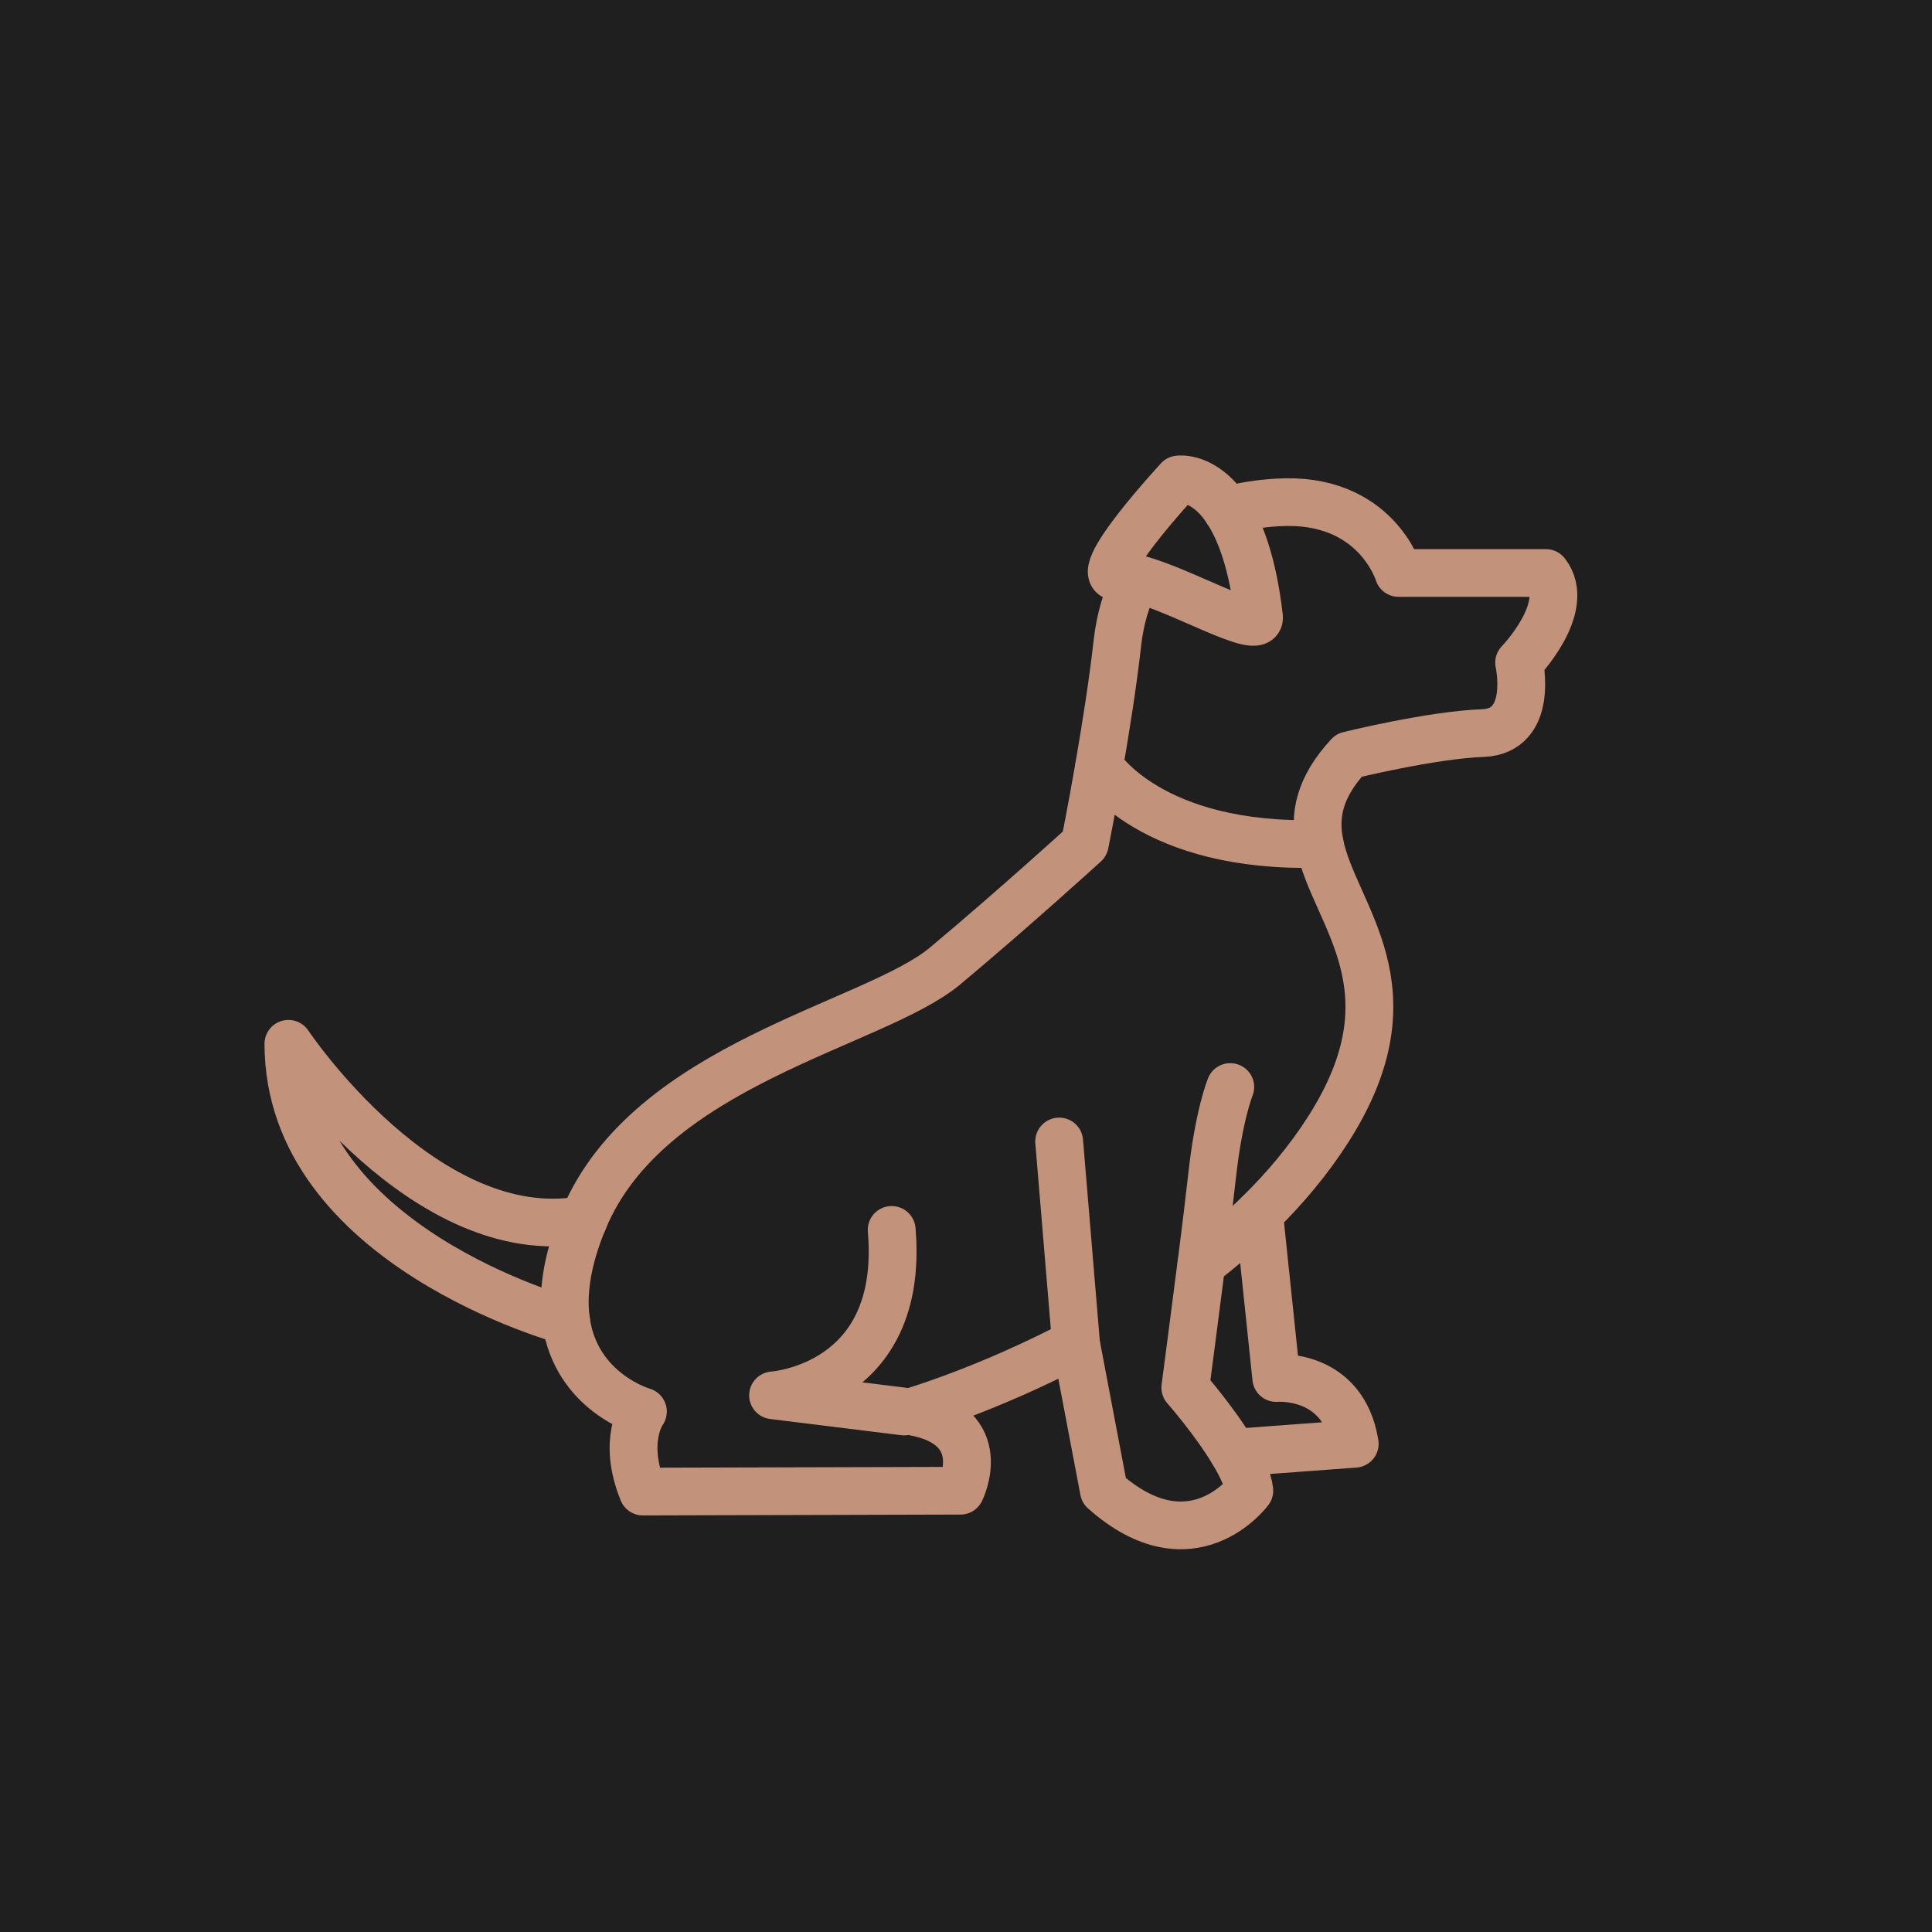
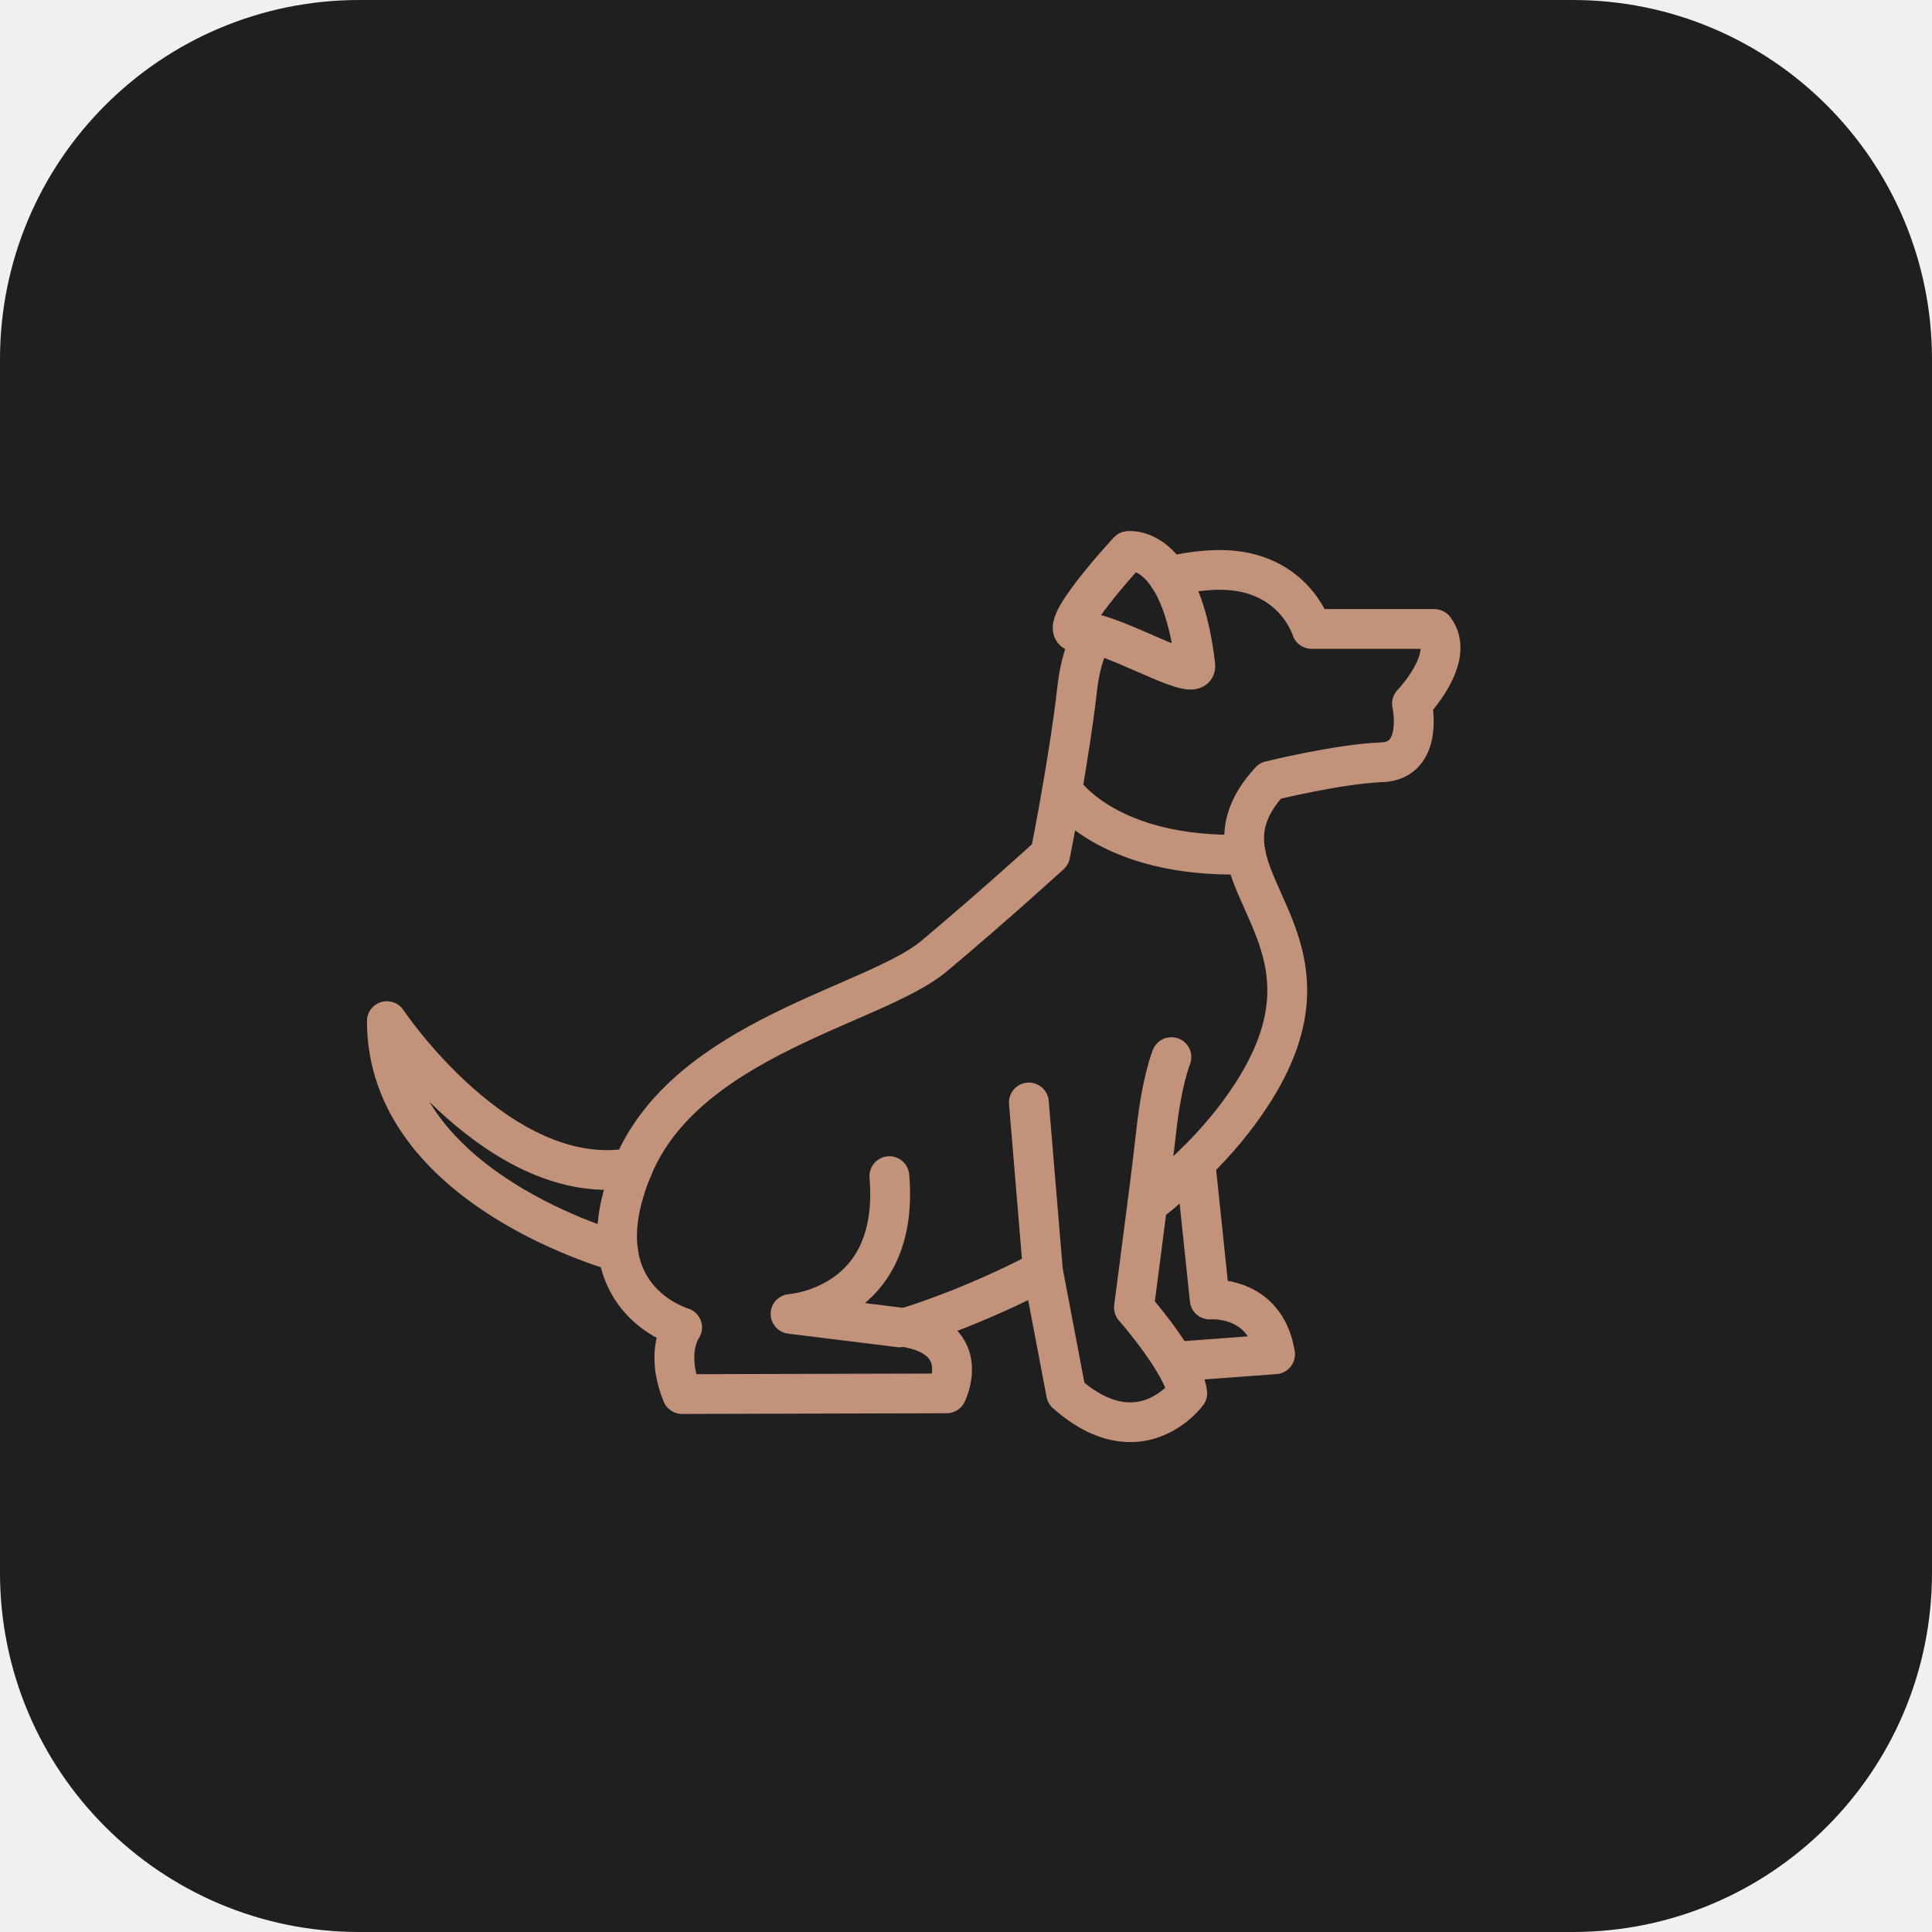
- <svg xmlns="http://www.w3.org/2000/svg" xmlns:ns1="http://www.openswatchbook.org/uri/2009/osb" width="135.467mm" height="135.467mm" viewBox="0 0 135.467 135.467" version="1.1" id="svg907">
+ <svg xmlns="http://www.w3.org/2000/svg" xmlns:ns1="http://www.openswatchbook.org/uri/2009/osb" width="114.3mm" height="114.3mm" viewBox="0 0 114.3 114.3" version="1.1" id="svg907">
  <defs id="defs901">
    <linearGradient id="linearGradient3629" ns1:paint="solid">
      <stop style="stop-color:#634d95;stop-opacity:1;" offset="0" id="stop3627" />
    </linearGradient>
  </defs>
  <g id="layer1" transform="translate(13.82504,-39.54463)">
-     <rect style="fill:#1f1f1f;fill-opacity:1;stroke:none;stroke-width:1.785;stroke-linecap:round;stroke-linejoin:round;stroke-miterlimit:4;stroke-dasharray:none;stroke-opacity:1;paint-order:fill markers stroke" id="rect1706" width="135.467" height="135.467" x="-13.825" y="39.545" rx="21.255" ry="0" />
-     <g id="g1704" transform="matrix(0.06706627,0,0,0.06688995,4.722079,71.49258)" style="stroke:#c2927b;stroke-opacity:1">
+     <rect style="fill:#1f1f1f;fill-opacity:1;stroke:none;stroke-width:1.506;stroke-linecap:round;stroke-linejoin:round;stroke-miterlimit:4;stroke-dasharray:none;stroke-opacity:1;paint-order:fill markers stroke" id="rect1706" width="114.3" height="114.3" x="-13.825" y="39.545" rx="21.255" ry="21.255" />
+     <g id="g1704" transform="matrix(0.04713471,0,0,0.04701079,7.884627,70.97064)" style="stroke:#c2927b;stroke-opacity:1">
      <path class="st0" d="m 333.7,800.93 c -18.1,43.7 -22.2,78.4 -18.4,105.8 0,0 -290.3,-78.6 -290.3,-290.3 0.1,0.1 142.8,214.7 308.7,184.5 z M 1006.3,57.43 c -24,-36.4 -50.6,-32.4 -50.6,-32.4 0,0 -98,106 -62,102 4.8,-0.5 11,0.3 18,2 46,11.2 130.5,61.8 128,40 -6.6,-56.3 -19.6,-90.7 -33.4,-111.6 z M 891.7,196.93 c -4.6,41.4 -12.2,89.1 -19,128.6 0,0 53.7,86.5 230.4,81.3 -5.9,-29.4 -0.7,-58.9 30.6,-92.8 0,0 86,-21.3 140,-23.3 54,-2 38,-73.8 38,-73.8 0,0 56,-58 28,-94 h -154 c 0,0 -24,-80 -126,-74 -19.5,1.1 -37.3,4 -53.4,8.4 13.8,21 26.8,55.3 33.4,111.6 2.5,21.8 -82,-28.8 -128,-40 -10.4,19.4 -17.1,42.2 -20,68 z m 166,770 -18,-172.2 c -19.1,18.8 -39.4,36.2 -60.2,52.3 -8.1,63.9 -16.8,129.9 -16.8,129.9 0,0 30.6,34.9 50.4,68.3 l 126.5,-9.4 c -11.9,-75.1 -81.9,-68.9 -81.9,-68.9 z m -180,118 c 92,82 152,0 152,0 -1.2,-10.9 -7.8,-25.2 -16.5,-39.7 -19.9,-33.4 -50.4,-68.3 -50.4,-68.3 0,0 8.8,-66 16.8,-129.9 20.8,-16.1 41.1,-33.5 60.2,-52.3 26.9,-26.5 51.5,-55.7 72,-87.8 95.1,-148.9 6.5,-224.3 -8.6,-300 -176.7,5.1 -230.4,-81.3 -230.4,-81.3 -8,46.4 -15,81.3 -15,81.3 0,0 -72,65.9 -146,128 -74,62.1 -310,102.1 -378,266.1 -18.1,43.7 -22.2,78.4 -18.4,105.8 10.5,75.3 80.4,95.2 80.4,95.2 0,0 -22,29.9 0,83.9 l 332,-0.9 c 0,0 34,-67.9 -50,-83 0,0 77.3,-22.6 170.7,-71.7 z" id="Layer_6" style="fill:none;fill-opacity:1;stroke:#c2927b;stroke-opacity:1" />
      <g id="STROKES" transform="translate(-273.7,-386.8696)" style="stroke:#c2927b;stroke-opacity:1">
        <g id="XMLID_1_" style="stroke:#c2927b;stroke-opacity:1">
          <path class="st1" d="m 1280,444.3 c 16.1,-4.4 33.9,-7.3 53.4,-8.4 102,-6 126,74 126,74 h 154 c 28,36 -28,94 -28,94 0,0 16,71.8 -38,73.8 -54,2 -140,23.3 -140,23.3 -31.3,33.9 -36.5,63.4 -30.6,92.8 15.2,75.8 103.7,151.2 8.6,300 -20.5,32.1 -45.1,61.3 -72,87.8 -19.1,18.8 -39.4,36.2 -60.2,52.3 -8.1,63.9 -16.8,129.9 -16.8,129.9 0,0 30.6,34.9 50.4,68.3 8.7,14.5 15.3,28.8 16.5,39.7 0,0 -60,82 -152,0 L 1122,1317.2 c -93.4,49.1 -170.7,71.7 -170.7,71.7 84,15 50,83 50,83 l -332,0.9 c -22,-54 0,-83.9 0,-83.9 0,0 -69.9,-19.9 -80.4,-95.2 -3.8,-27.4 0.2,-62.1 18.4,-105.8 68,-164 304,-204 378,-266.1 74,-62.1 146,-128 146,-128 0,0 7,-35 15,-81.3 6.8,-39.5 14.4,-87.2 19,-128.6 2.9,-25.9 9.6,-48.6 20,-68" id="path5" style="stroke:#c2927b;stroke-opacity:1" />
          <path class="st1" d="m 1185.4,515.8 c -7.1,-1.7 -13.2,-2.5 -18,-2 -36,4 62,-102 62,-102 0,0 26.6,-4 50.6,32.4 13.8,21 26.8,55.3 33.4,111.6 2.5,21.8 -82,-28.7 -128,-40 z" id="path7" style="stroke:#c2927b;stroke-opacity:1" />
          <path class="st1" d="m 1122.1,1317.2 -17.6,-211.4" id="path9" style="stroke:#c2927b;stroke-opacity:1" />
          <path class="st1" d="m 1253.3,1233.9 c 4.4,-35 8.6,-69.4 11.1,-92.1 7,-64 19,-93.1 19,-93.1" id="path11" style="stroke:#c2927b;stroke-opacity:1" />
          <path class="st1" d="m 1313.5,1181.6 18,172.2 c 0,0 70,-6.2 82,68.9 l -126.5,9.4" id="path13" style="stroke:#c2927b;stroke-opacity:1" />
          <path class="st1" d="m 942.4,1388.9 -137,-17 c 0,0 138,-8.8 124,-173.4" id="path15" style="stroke:#c2927b;stroke-opacity:1" />
          <path class="st1" d="m 589,1293.7 c 0,0 -290.3,-78.6 -290.3,-290.3 0,0 142.7,214.6 308.7,184.5" id="path17" style="stroke:#c2927b;stroke-opacity:1" />
          <path class="st1" d="m 1146.4,712.5 c 0,0 53.7,86.5 230.4,81.3" id="path19" style="stroke:#c2927b;stroke-opacity:1" />
        </g>
      </g>
    </g>
  </g>
  <style id="style2">
        .st0{fill:#fff}.st1{fill:none;stroke:#231f20;stroke-width:50;stroke-linecap:round;stroke-linejoin:round;stroke-miterlimit:10}
    </style>
</svg>
